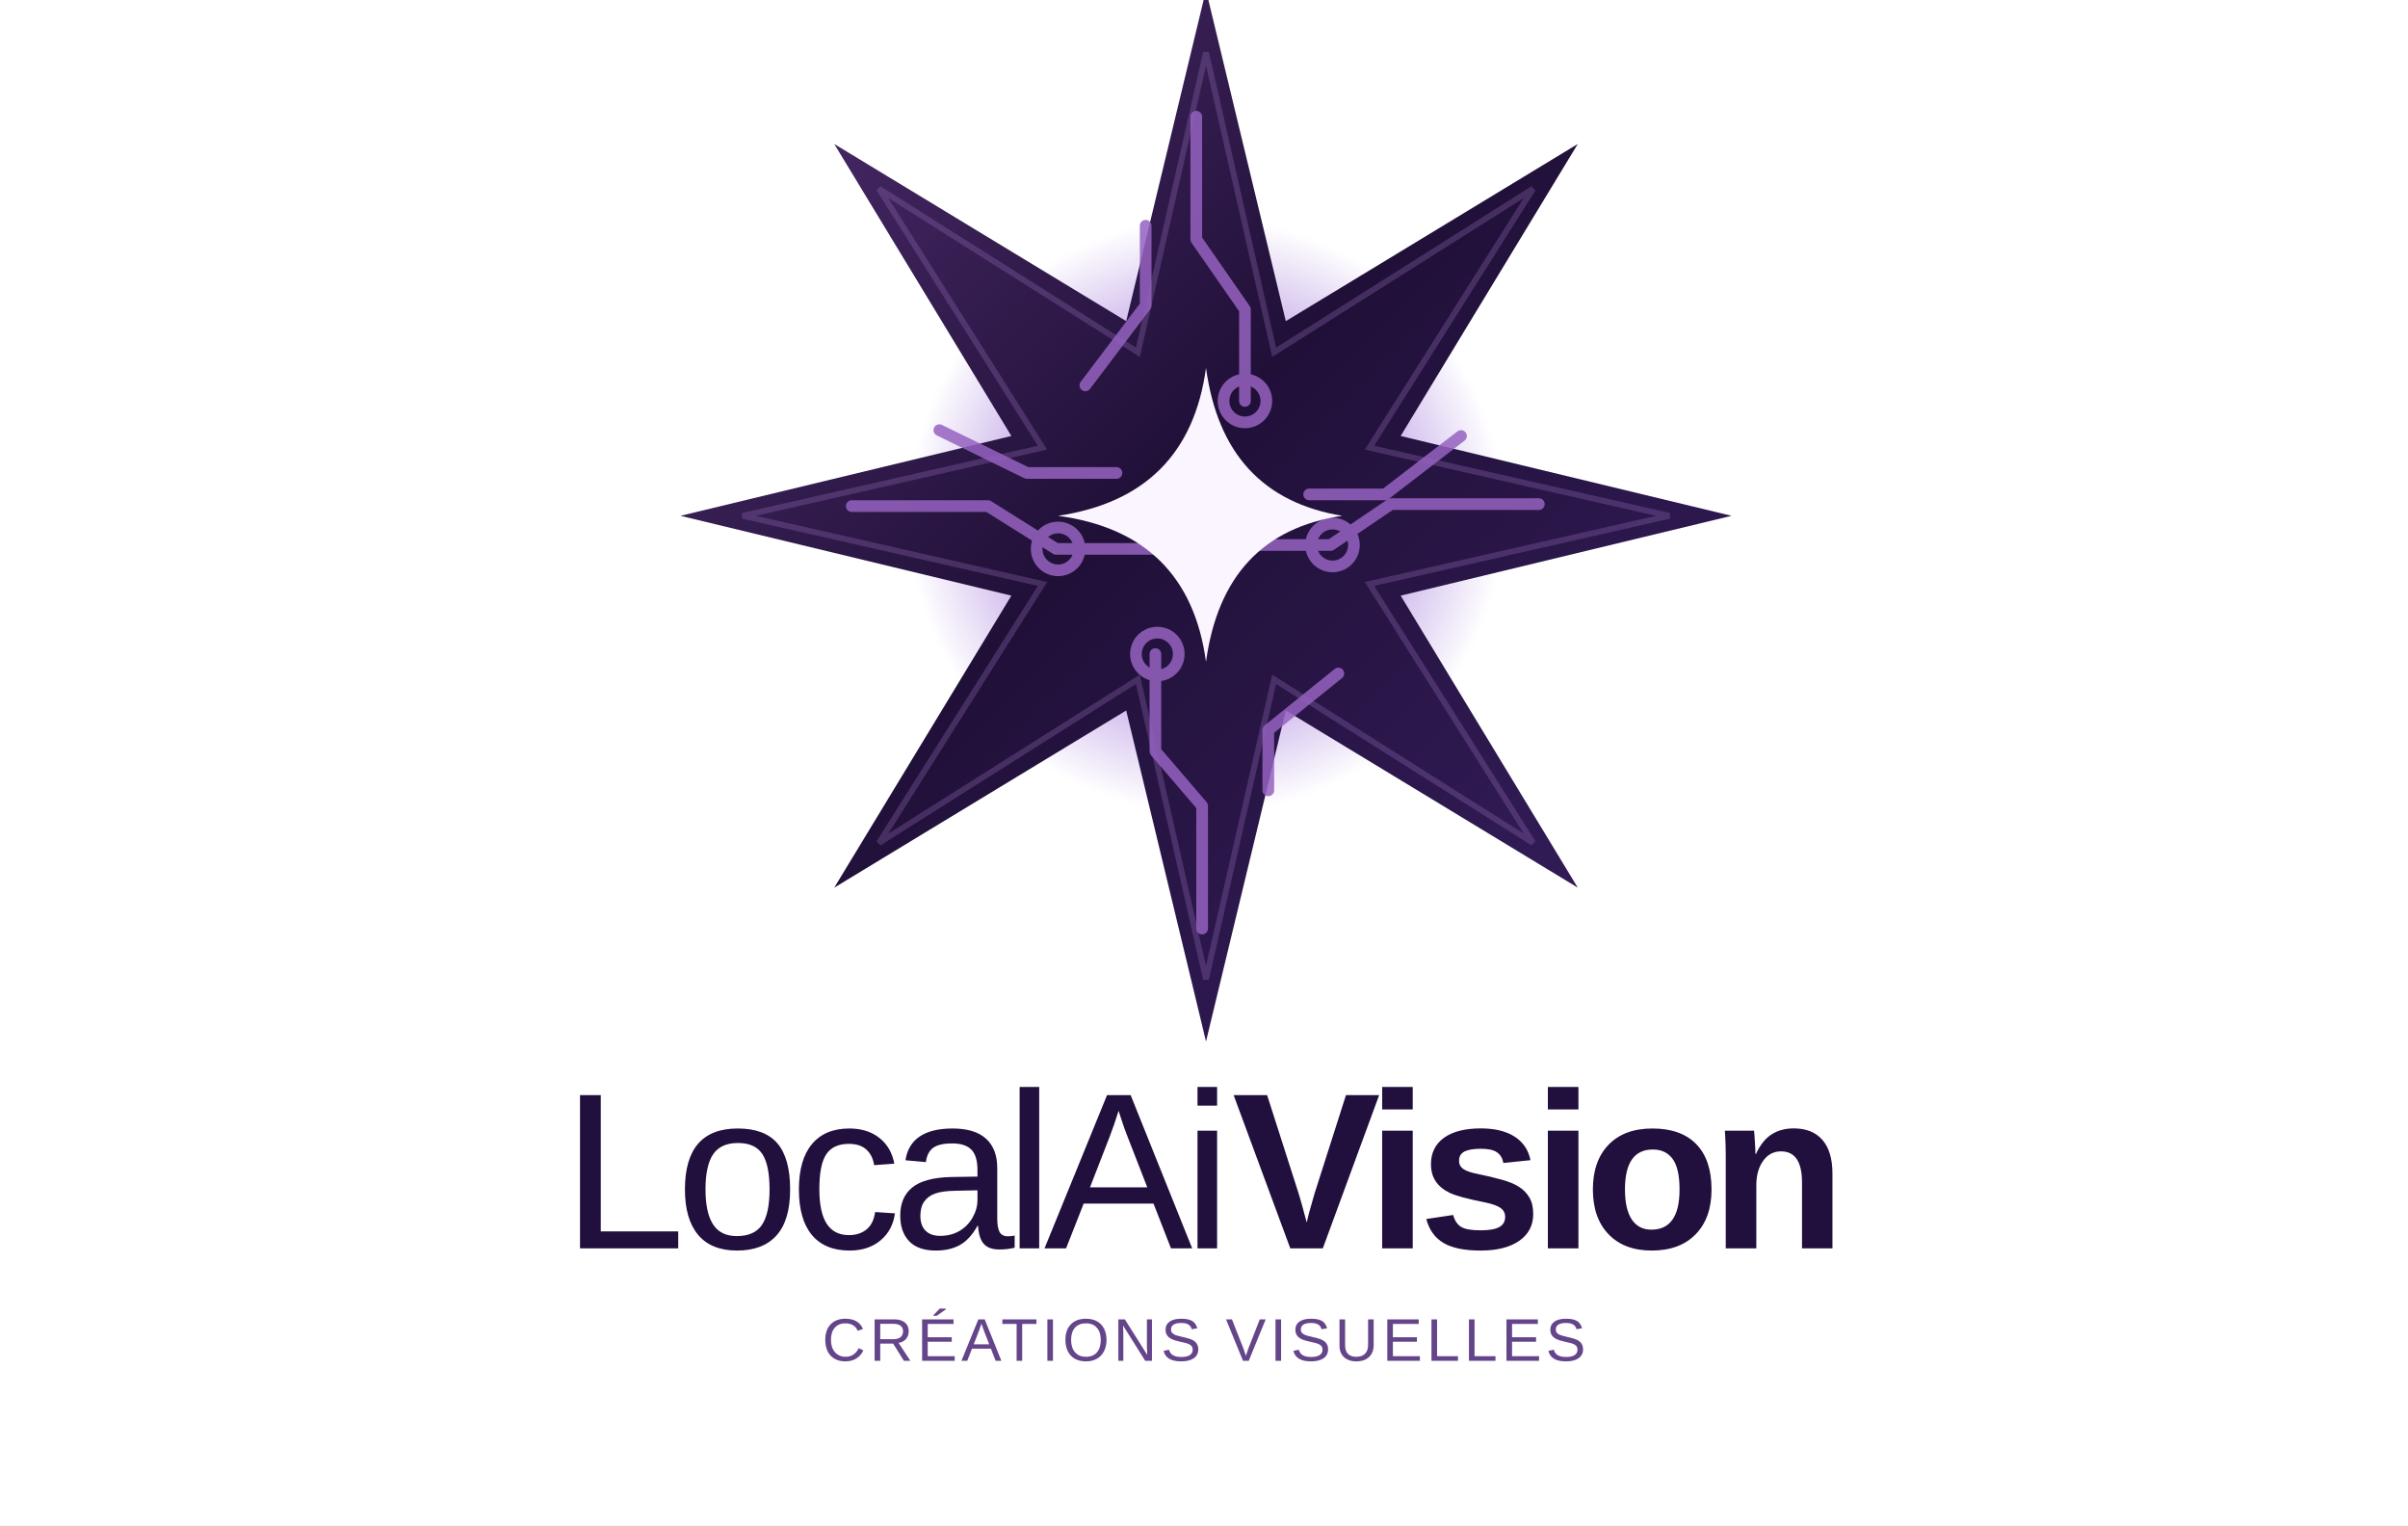
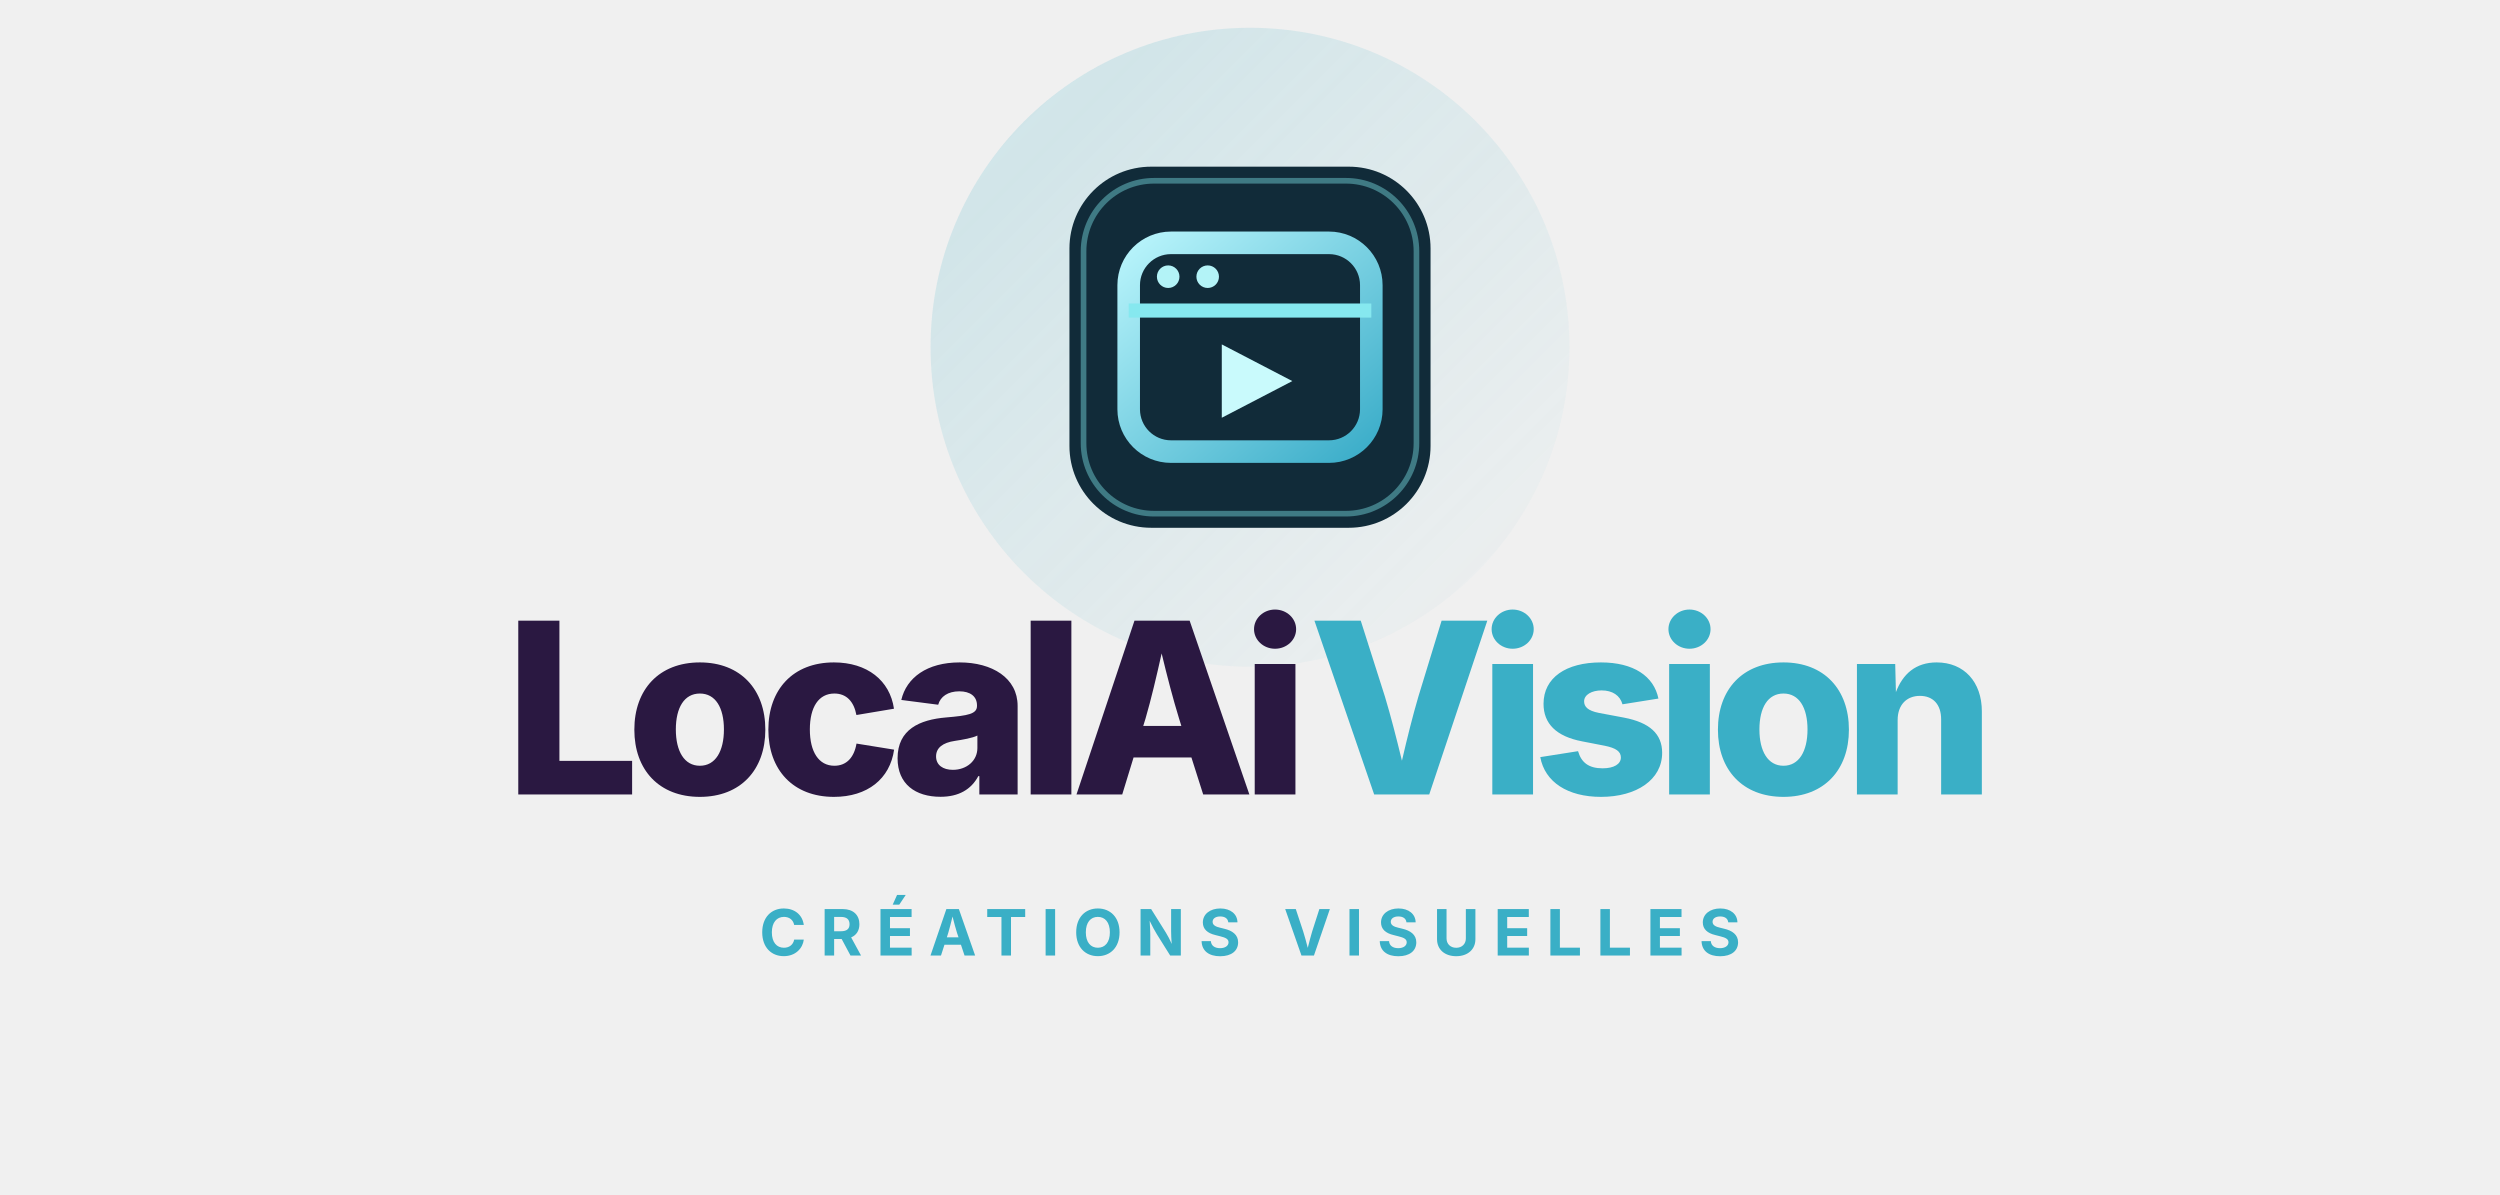
- <svg xmlns="http://www.w3.org/2000/svg" viewBox="0 0 1200 760" role="img" aria-label="LocalAiVision — Créations visuelles">
-   <rect width="1200" height="760" fill="#FFFFFF" />
-   <g transform="translate(310,-34) scale(.97)">
+ <svg xmlns="http://www.w3.org/2000/svg" viewBox="0 0 900 430" role="img" aria-label="LocalAiVision — CRÉATIONS VISUELLES">
+   <defs>
+     <linearGradient id="subtle" x1="0" y1="0" x2="1" y2="1">
+       <stop stop-color="#3AAFC6" stop-opacity=".2" />
+       <stop offset="1" stop-color="#3AAFC6" stop-opacity="0" />
+     </linearGradient>
+   </defs>
+   <rect width="900" height="430" fill="none" />
+   <circle cx="450" cy="125" r="115" fill="url(#subtle)" />
+   <svg x="385" y="60" width="130" height="130" viewBox="0 0 128 128">
    <defs>
-       <linearGradient id="star" x1="0" y1="0" x2="1" y2="1">
-         <stop stop-color="#533073" />
-         <stop offset=".46" stop-color="#201038" />
-         <stop offset="1" stop-color="#392062" />
+       <linearGradient id="v" x1="0" x2="1" y1="0" y2="1">
+         <stop stop-color="#B8F4FB" />
+         <stop offset="1" stop-color="#3BADC9" />
      </linearGradient>
-       <radialGradient id="shine">
-         <stop stop-color="#EEE0FF" />
-         <stop offset=".7" stop-color="#A47BDB" stop-opacity=".48" />
-         <stop offset="1" stop-color="#A47BDB" stop-opacity="0" />
-       </radialGradient>
    </defs>
-     <circle cx="300" cy="300" r="153" fill="url(#shine)" />
-     <polygon points="300,30 341,200 491,109 400,259 570,300 400,341 491,491 341,400 300,570 259,400 109,491 200,341 30,300 200,259 109,109 259,200" fill="url(#star)" />
-     <polygon points="300,62 335,216 468,132 384,265 538,300 384,335 468,468 335,384 300,538 265,384 132,468 216,335 62,300 216,265 132,132 265,216" fill="none" stroke="#9B71BD" stroke-opacity=".3" stroke-width="3" />
-     <g fill="none" stroke="#9562C0" stroke-width="6" stroke-linecap="round" stroke-linejoin="round" opacity=".85">
-       <path d="M295 95V158l25 36v47" />
-       <path d="M269 151v41l-31 41" />
-       <path d="M118 295h70l35 22h50" />
-       <path d="M163 256l45 22h46" />
-       <path d="M471 294h-76l-31 21h-40" />
-       <path d="M431 259l-39 30h-39" />
-       <path d="M298 512v-63l-24-28v-50" />
-       <path d="M332 441v-31l36-29" />
-       <circle cx="320" cy="241" r="11" />
-       <circle cx="224" cy="317" r="11" />
-       <circle cx="365" cy="315" r="11" />
-       <circle cx="275" cy="371" r="11" />
-     </g>
-     <path d="M300 224Q309 290 370 300Q309 309 300 375Q291 309 224 300Q291 290 300 224Z" fill="#FAF5FF" />
-   </g>
-   <text x="600" y="622" font-family="Segoe UI,Arial,sans-serif" font-size="111" text-anchor="middle" font-weight="400" letter-spacing="-5" fill="#210F3D">LocalAi<tspan font-weight="700">Vision</tspan>
+     <rect width="128" height="128" rx="29" fill="#112B39" />
+     <rect x="5" y="5" width="118" height="118" rx="25" stroke="#7EE8ED" stroke-opacity=".42" stroke-width="2" fill="none" />
+     <rect x="21" y="27" width="86" height="74" rx="15" stroke="url(#v)" stroke-width="8" fill="none" />
+     <path d="M21 51h86" stroke="#86E8EF" stroke-width="5" />
+     <path d="M54 63 79 76 54 89Z" fill="#C9FAFC" />
+     <circle cx="35" cy="39" r="4" fill="#B3F3F7" />
+     <circle cx="49" cy="39" r="4" fill="#B3F3F7" />
+   </svg>
+   <text x="450" y="286" font-family="Inter,Segoe UI,Arial,sans-serif" font-size="86" font-weight="760" letter-spacing="-5" text-anchor="middle" fill="#2a1841">LocalAi<tspan fill="#3AAFC6">Vision</tspan>
  </text>
-   <text x="600" y="678" font-family="Segoe UI,Arial,sans-serif" font-size="30" letter-spacing="2" text-anchor="middle" fill="#65458A">CRÉATIONS VISUELLES</text>
+   <text x="450" y="344" font-family="Inter,Segoe UI,Arial,sans-serif" font-size="23" font-weight="700" letter-spacing="5" text-anchor="middle" fill="#3AAFC6">CRÉATIONS VISUELLES</text>
</svg>
